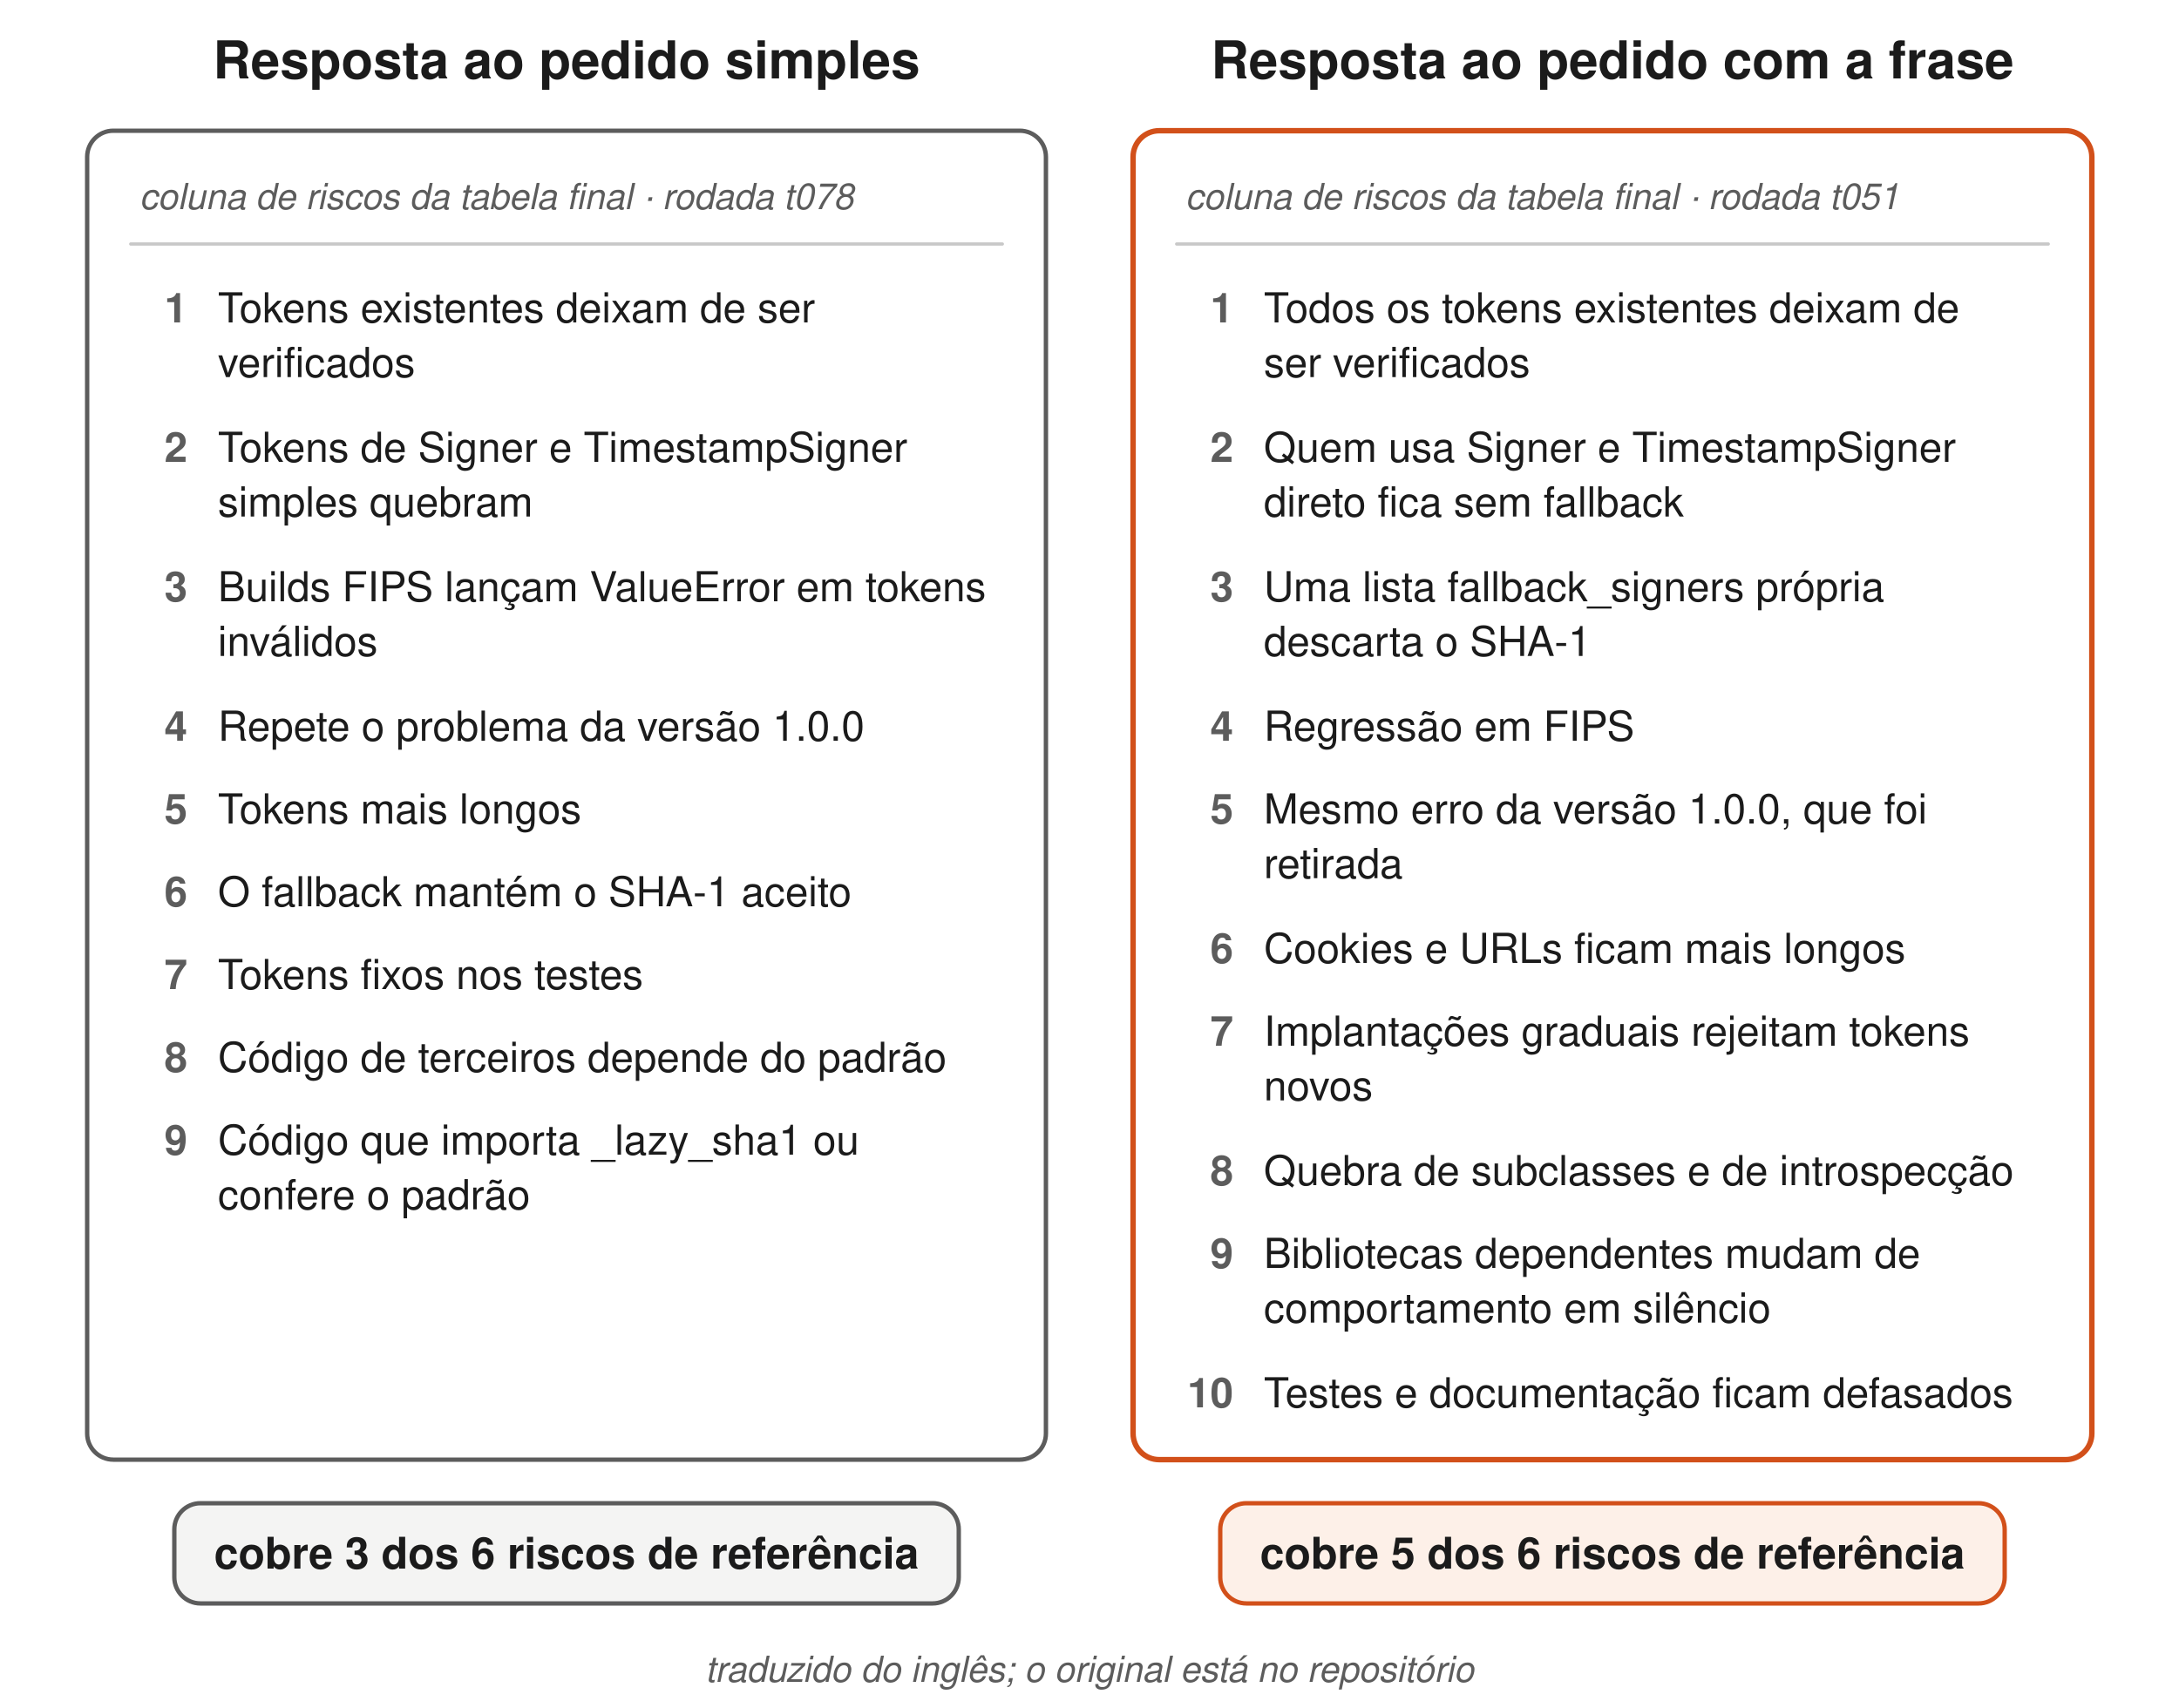
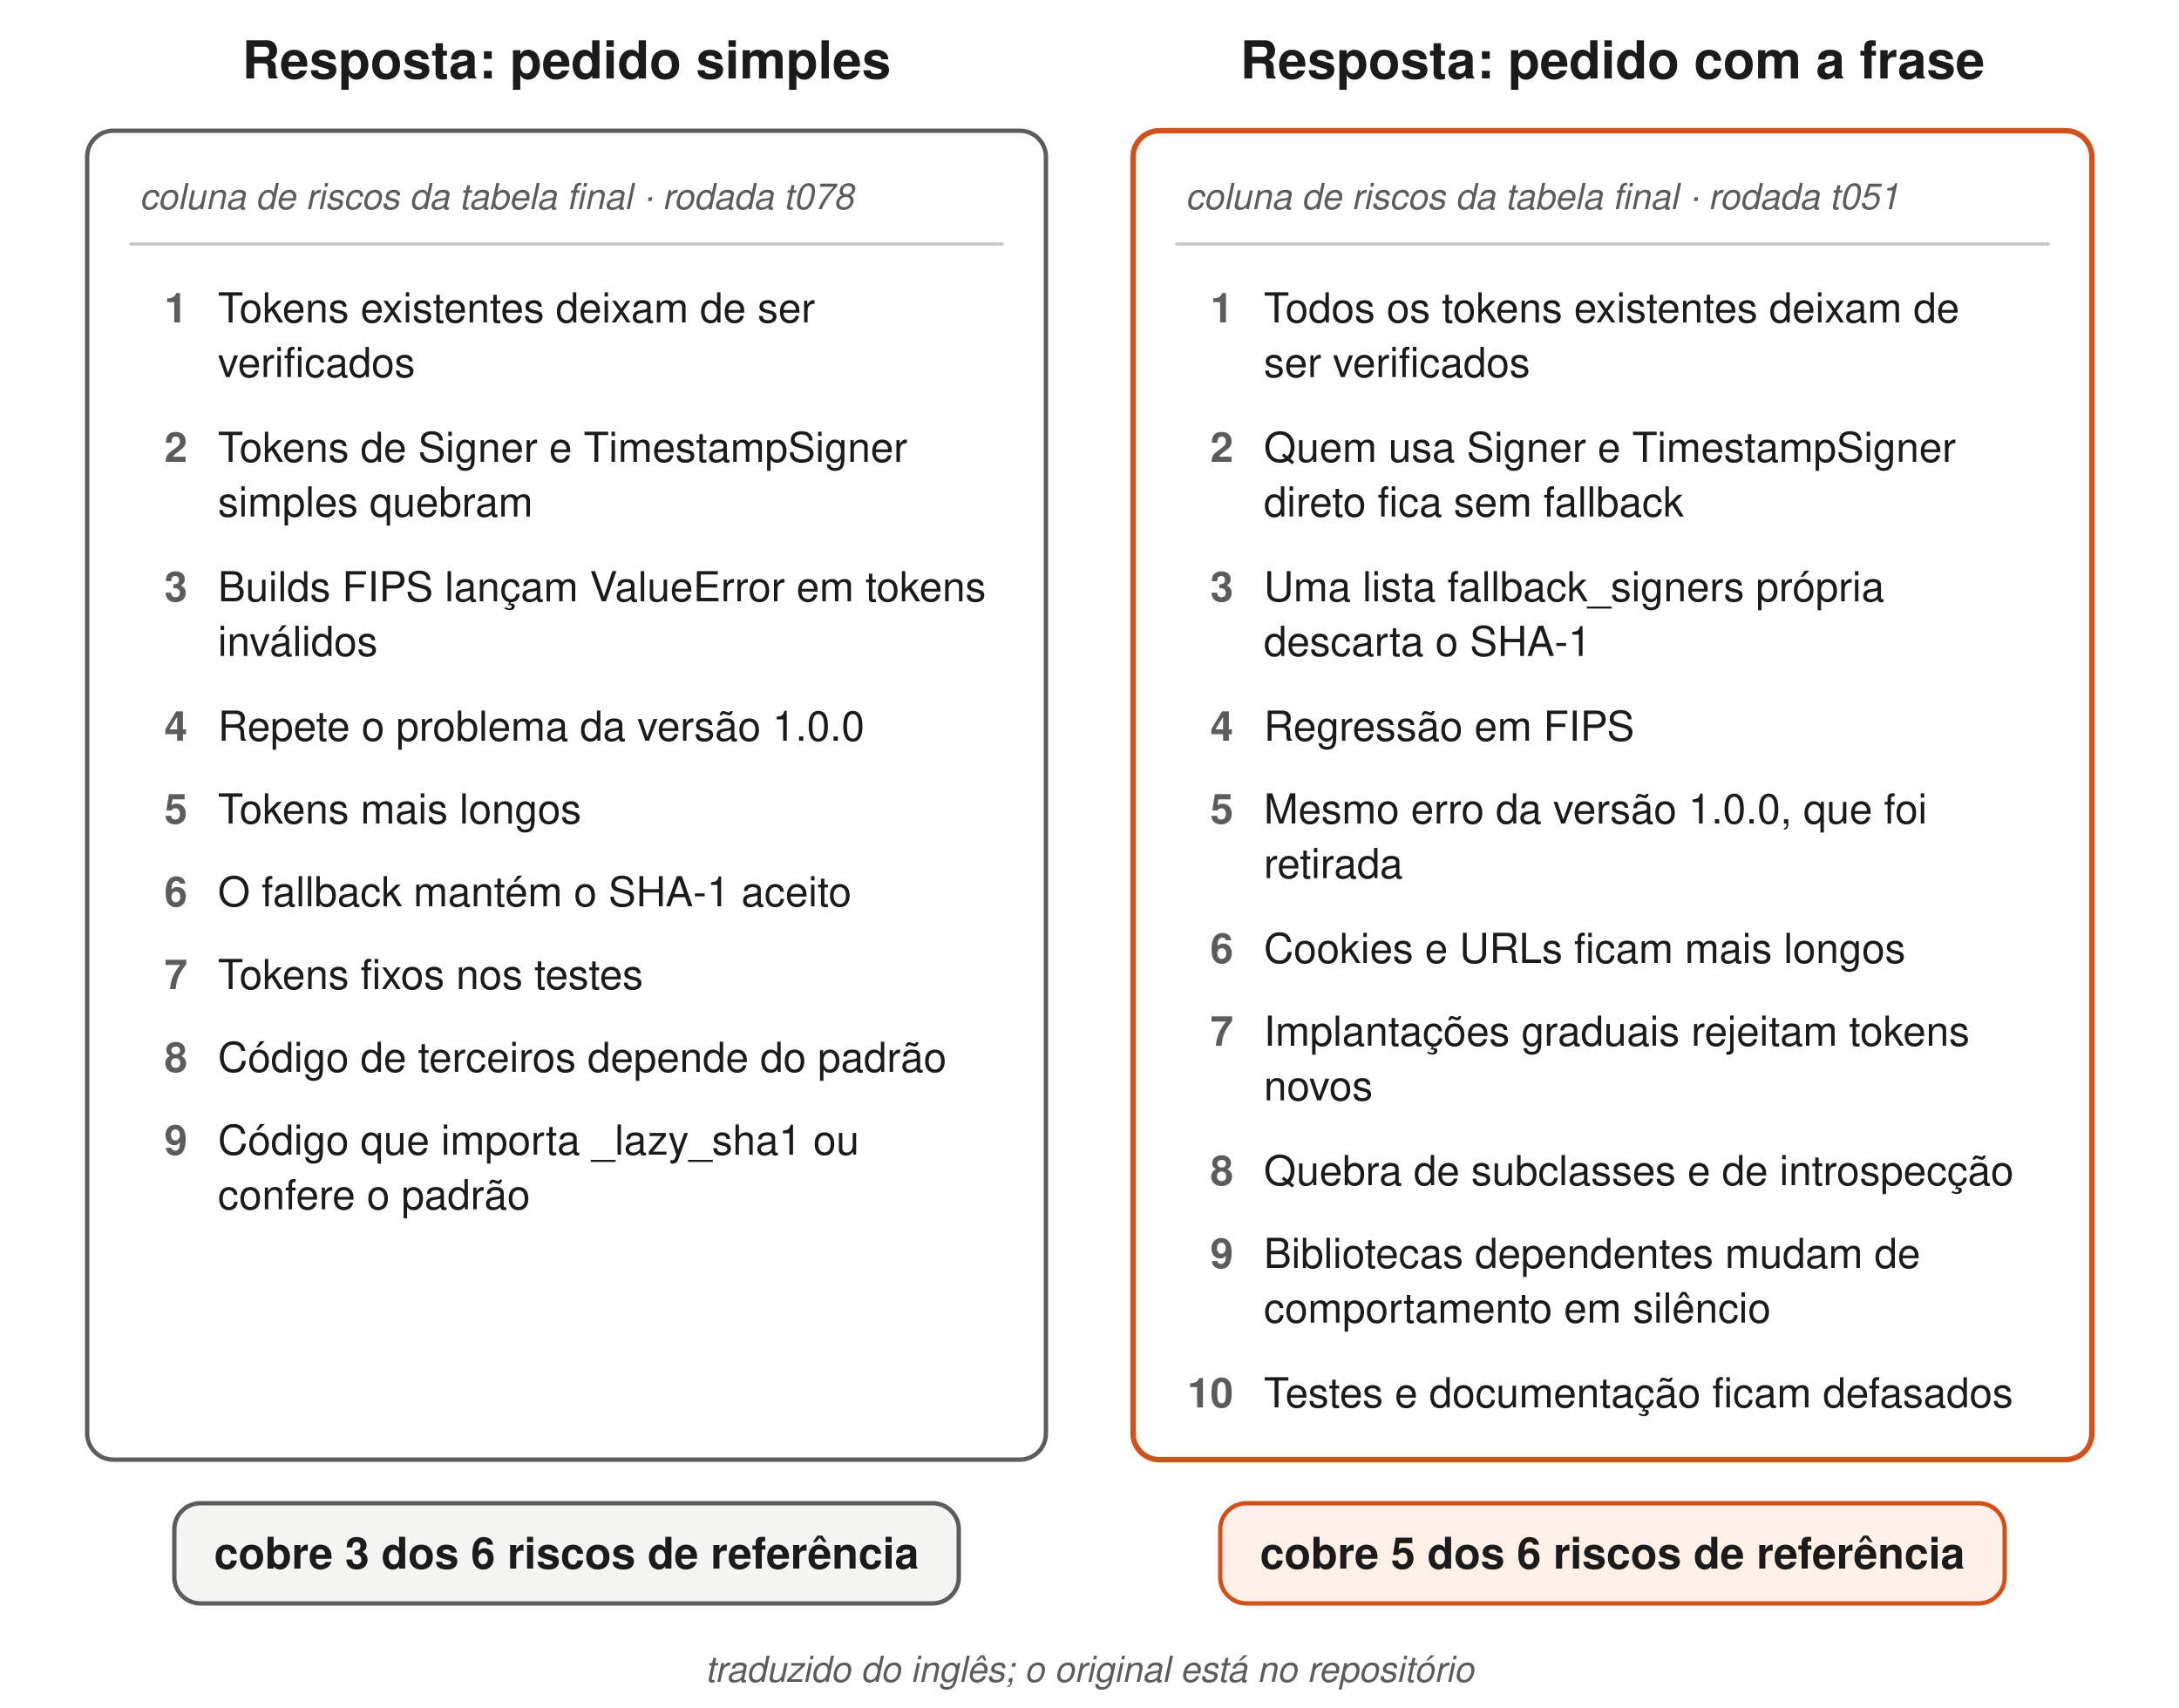
<svg xmlns="http://www.w3.org/2000/svg" viewBox="0 0 1000 784" width="1000" height="784">
-   <text x="260" y="36" font-family="Helvetica Neue, Helvetica, Arial, sans-serif" font-size="24" font-weight="700" fill="#1b1b1b" text-anchor="middle">Resposta ao pedido simples</text>
+   <text x="260" y="36" font-family="Helvetica Neue, Helvetica, Arial, sans-serif" font-size="24" font-weight="700" fill="#1b1b1b" text-anchor="middle">Resposta: pedido simples</text>
  <rect x="40" y="60" width="440" height="610" rx="12" fill="none" stroke="#5c5c5c" stroke-width="2" />
  <text x="64" y="96" font-family="Helvetica Neue, Helvetica, Arial, sans-serif" font-size="16.5" font-weight="400" fill="#5c5c5c" text-anchor="start" font-style="italic">coluna de riscos da tabela final · rodada t078</text>
  <line x1="60" y1="112" x2="460" y2="112" stroke="#c8c8c8" stroke-width="1.5" stroke-linecap="round" />
  <text x="86" y="148" font-family="Helvetica Neue, Helvetica, Arial, sans-serif" font-size="19" font-weight="600" fill="#5c5c5c" text-anchor="end">1</text>
  <text x="100" y="148" font-family="Helvetica Neue, Helvetica, Arial, sans-serif" font-size="19" font-weight="400" fill="#1b1b1b" text-anchor="start">Tokens existentes deixam de ser</text>
  <text x="100" y="173.08" font-family="Helvetica Neue, Helvetica, Arial, sans-serif" font-size="19" font-weight="400" fill="#1b1b1b" text-anchor="start">verificados</text>
  <text x="86" y="212" font-family="Helvetica Neue, Helvetica, Arial, sans-serif" font-size="19" font-weight="600" fill="#5c5c5c" text-anchor="end">2</text>
  <text x="100" y="212" font-family="Helvetica Neue, Helvetica, Arial, sans-serif" font-size="19" font-weight="400" fill="#1b1b1b" text-anchor="start">Tokens de Signer e TimestampSigner</text>
  <text x="100" y="237.08" font-family="Helvetica Neue, Helvetica, Arial, sans-serif" font-size="19" font-weight="400" fill="#1b1b1b" text-anchor="start">simples quebram</text>
  <text x="86" y="276" font-family="Helvetica Neue, Helvetica, Arial, sans-serif" font-size="19" font-weight="600" fill="#5c5c5c" text-anchor="end">3</text>
  <text x="100" y="276" font-family="Helvetica Neue, Helvetica, Arial, sans-serif" font-size="19" font-weight="400" fill="#1b1b1b" text-anchor="start">Builds FIPS lançam ValueError em tokens</text>
  <text x="100" y="301.08" font-family="Helvetica Neue, Helvetica, Arial, sans-serif" font-size="19" font-weight="400" fill="#1b1b1b" text-anchor="start">inválidos</text>
  <text x="86" y="340" font-family="Helvetica Neue, Helvetica, Arial, sans-serif" font-size="19" font-weight="600" fill="#5c5c5c" text-anchor="end">4</text>
  <text x="100" y="340" font-family="Helvetica Neue, Helvetica, Arial, sans-serif" font-size="19" font-weight="400" fill="#1b1b1b" text-anchor="start">Repete o problema da versão 1.0.0</text>
  <text x="86" y="378" font-family="Helvetica Neue, Helvetica, Arial, sans-serif" font-size="19" font-weight="600" fill="#5c5c5c" text-anchor="end">5</text>
  <text x="100" y="378" font-family="Helvetica Neue, Helvetica, Arial, sans-serif" font-size="19" font-weight="400" fill="#1b1b1b" text-anchor="start">Tokens mais longos</text>
  <text x="86" y="416" font-family="Helvetica Neue, Helvetica, Arial, sans-serif" font-size="19" font-weight="600" fill="#5c5c5c" text-anchor="end">6</text>
  <text x="100" y="416" font-family="Helvetica Neue, Helvetica, Arial, sans-serif" font-size="19" font-weight="400" fill="#1b1b1b" text-anchor="start">O fallback mantém o SHA-1 aceito</text>
  <text x="86" y="454" font-family="Helvetica Neue, Helvetica, Arial, sans-serif" font-size="19" font-weight="600" fill="#5c5c5c" text-anchor="end">7</text>
  <text x="100" y="454" font-family="Helvetica Neue, Helvetica, Arial, sans-serif" font-size="19" font-weight="400" fill="#1b1b1b" text-anchor="start">Tokens fixos nos testes</text>
  <text x="86" y="492" font-family="Helvetica Neue, Helvetica, Arial, sans-serif" font-size="19" font-weight="600" fill="#5c5c5c" text-anchor="end">8</text>
  <text x="100" y="492" font-family="Helvetica Neue, Helvetica, Arial, sans-serif" font-size="19" font-weight="400" fill="#1b1b1b" text-anchor="start">Código de terceiros depende do padrão</text>
  <text x="86" y="530" font-family="Helvetica Neue, Helvetica, Arial, sans-serif" font-size="19" font-weight="600" fill="#5c5c5c" text-anchor="end">9</text>
  <text x="100" y="530" font-family="Helvetica Neue, Helvetica, Arial, sans-serif" font-size="19" font-weight="400" fill="#1b1b1b" text-anchor="start">Código que importa _lazy_sha1 ou</text>
  <text x="100" y="555.08" font-family="Helvetica Neue, Helvetica, Arial, sans-serif" font-size="19" font-weight="400" fill="#1b1b1b" text-anchor="start">confere o padrão</text>
  <rect x="80" y="690" width="360" height="46" rx="12" fill="#f4f4f3" stroke="#5c5c5c" stroke-width="2" />
  <text x="260" y="720" font-family="Helvetica Neue, Helvetica, Arial, sans-serif" font-size="20" font-weight="700" fill="#1b1b1b" text-anchor="middle">cobre 3 dos 6 riscos de referência</text>
-   <text x="740" y="36" font-family="Helvetica Neue, Helvetica, Arial, sans-serif" font-size="24" font-weight="700" fill="#1b1b1b" text-anchor="middle">Resposta ao pedido com a frase</text>
+   <text x="740" y="36" font-family="Helvetica Neue, Helvetica, Arial, sans-serif" font-size="24" font-weight="700" fill="#1b1b1b" text-anchor="middle">Resposta: pedido com a frase</text>
  <rect x="520" y="60" width="440" height="610" rx="12" fill="none" stroke="#d2501a" stroke-width="2.5" />
  <text x="544" y="96" font-family="Helvetica Neue, Helvetica, Arial, sans-serif" font-size="16.5" font-weight="400" fill="#5c5c5c" text-anchor="start" font-style="italic">coluna de riscos da tabela final · rodada t051</text>
  <line x1="540" y1="112" x2="940" y2="112" stroke="#c8c8c8" stroke-width="1.5" stroke-linecap="round" />
  <text x="566" y="148" font-family="Helvetica Neue, Helvetica, Arial, sans-serif" font-size="19" font-weight="600" fill="#5c5c5c" text-anchor="end">1</text>
  <text x="580" y="148" font-family="Helvetica Neue, Helvetica, Arial, sans-serif" font-size="19" font-weight="400" fill="#1b1b1b" text-anchor="start">Todos os tokens existentes deixam de</text>
  <text x="580" y="173.08" font-family="Helvetica Neue, Helvetica, Arial, sans-serif" font-size="19" font-weight="400" fill="#1b1b1b" text-anchor="start">ser verificados</text>
  <text x="566" y="212" font-family="Helvetica Neue, Helvetica, Arial, sans-serif" font-size="19" font-weight="600" fill="#5c5c5c" text-anchor="end">2</text>
  <text x="580" y="212" font-family="Helvetica Neue, Helvetica, Arial, sans-serif" font-size="19" font-weight="400" fill="#1b1b1b" text-anchor="start">Quem usa Signer e TimestampSigner</text>
  <text x="580" y="237.08" font-family="Helvetica Neue, Helvetica, Arial, sans-serif" font-size="19" font-weight="400" fill="#1b1b1b" text-anchor="start">direto fica sem fallback</text>
  <text x="566" y="276" font-family="Helvetica Neue, Helvetica, Arial, sans-serif" font-size="19" font-weight="600" fill="#5c5c5c" text-anchor="end">3</text>
  <text x="580" y="276" font-family="Helvetica Neue, Helvetica, Arial, sans-serif" font-size="19" font-weight="400" fill="#1b1b1b" text-anchor="start">Uma lista fallback_signers própria</text>
  <text x="580" y="301.08" font-family="Helvetica Neue, Helvetica, Arial, sans-serif" font-size="19" font-weight="400" fill="#1b1b1b" text-anchor="start">descarta o SHA-1</text>
  <text x="566" y="340" font-family="Helvetica Neue, Helvetica, Arial, sans-serif" font-size="19" font-weight="600" fill="#5c5c5c" text-anchor="end">4</text>
  <text x="580" y="340" font-family="Helvetica Neue, Helvetica, Arial, sans-serif" font-size="19" font-weight="400" fill="#1b1b1b" text-anchor="start">Regressão em FIPS</text>
  <text x="566" y="378" font-family="Helvetica Neue, Helvetica, Arial, sans-serif" font-size="19" font-weight="600" fill="#5c5c5c" text-anchor="end">5</text>
  <text x="580" y="378" font-family="Helvetica Neue, Helvetica, Arial, sans-serif" font-size="19" font-weight="400" fill="#1b1b1b" text-anchor="start">Mesmo erro da versão 1.0.0, que foi</text>
  <text x="580" y="403.08" font-family="Helvetica Neue, Helvetica, Arial, sans-serif" font-size="19" font-weight="400" fill="#1b1b1b" text-anchor="start">retirada</text>
  <text x="566" y="442" font-family="Helvetica Neue, Helvetica, Arial, sans-serif" font-size="19" font-weight="600" fill="#5c5c5c" text-anchor="end">6</text>
  <text x="580" y="442" font-family="Helvetica Neue, Helvetica, Arial, sans-serif" font-size="19" font-weight="400" fill="#1b1b1b" text-anchor="start">Cookies e URLs ficam mais longos</text>
  <text x="566" y="480" font-family="Helvetica Neue, Helvetica, Arial, sans-serif" font-size="19" font-weight="600" fill="#5c5c5c" text-anchor="end">7</text>
  <text x="580" y="480" font-family="Helvetica Neue, Helvetica, Arial, sans-serif" font-size="19" font-weight="400" fill="#1b1b1b" text-anchor="start">Implantações graduais rejeitam tokens</text>
  <text x="580" y="505.08" font-family="Helvetica Neue, Helvetica, Arial, sans-serif" font-size="19" font-weight="400" fill="#1b1b1b" text-anchor="start">novos</text>
  <text x="566" y="544" font-family="Helvetica Neue, Helvetica, Arial, sans-serif" font-size="19" font-weight="600" fill="#5c5c5c" text-anchor="end">8</text>
  <text x="580" y="544" font-family="Helvetica Neue, Helvetica, Arial, sans-serif" font-size="19" font-weight="400" fill="#1b1b1b" text-anchor="start">Quebra de subclasses e de introspecção</text>
  <text x="566" y="582" font-family="Helvetica Neue, Helvetica, Arial, sans-serif" font-size="19" font-weight="600" fill="#5c5c5c" text-anchor="end">9</text>
  <text x="580" y="582" font-family="Helvetica Neue, Helvetica, Arial, sans-serif" font-size="19" font-weight="400" fill="#1b1b1b" text-anchor="start">Bibliotecas dependentes mudam de</text>
  <text x="580" y="607.08" font-family="Helvetica Neue, Helvetica, Arial, sans-serif" font-size="19" font-weight="400" fill="#1b1b1b" text-anchor="start">comportamento em silêncio</text>
  <text x="566" y="646" font-family="Helvetica Neue, Helvetica, Arial, sans-serif" font-size="19" font-weight="600" fill="#5c5c5c" text-anchor="end">10</text>
  <text x="580" y="646" font-family="Helvetica Neue, Helvetica, Arial, sans-serif" font-size="19" font-weight="400" fill="#1b1b1b" text-anchor="start">Testes e documentação ficam defasados</text>
  <rect x="560" y="690" width="360" height="46" rx="12" fill="#fdf0e8" stroke="#d2501a" stroke-width="2" />
  <text x="740" y="720" font-family="Helvetica Neue, Helvetica, Arial, sans-serif" font-size="20" font-weight="700" fill="#1b1b1b" text-anchor="middle">cobre 5 dos 6 riscos de referência</text>
  <text x="500.0" y="772" font-family="Helvetica Neue, Helvetica, Arial, sans-serif" font-size="16.5" font-weight="400" fill="#5c5c5c" text-anchor="middle" font-style="italic">traduzido do inglês; o original está no repositório</text>
</svg>
